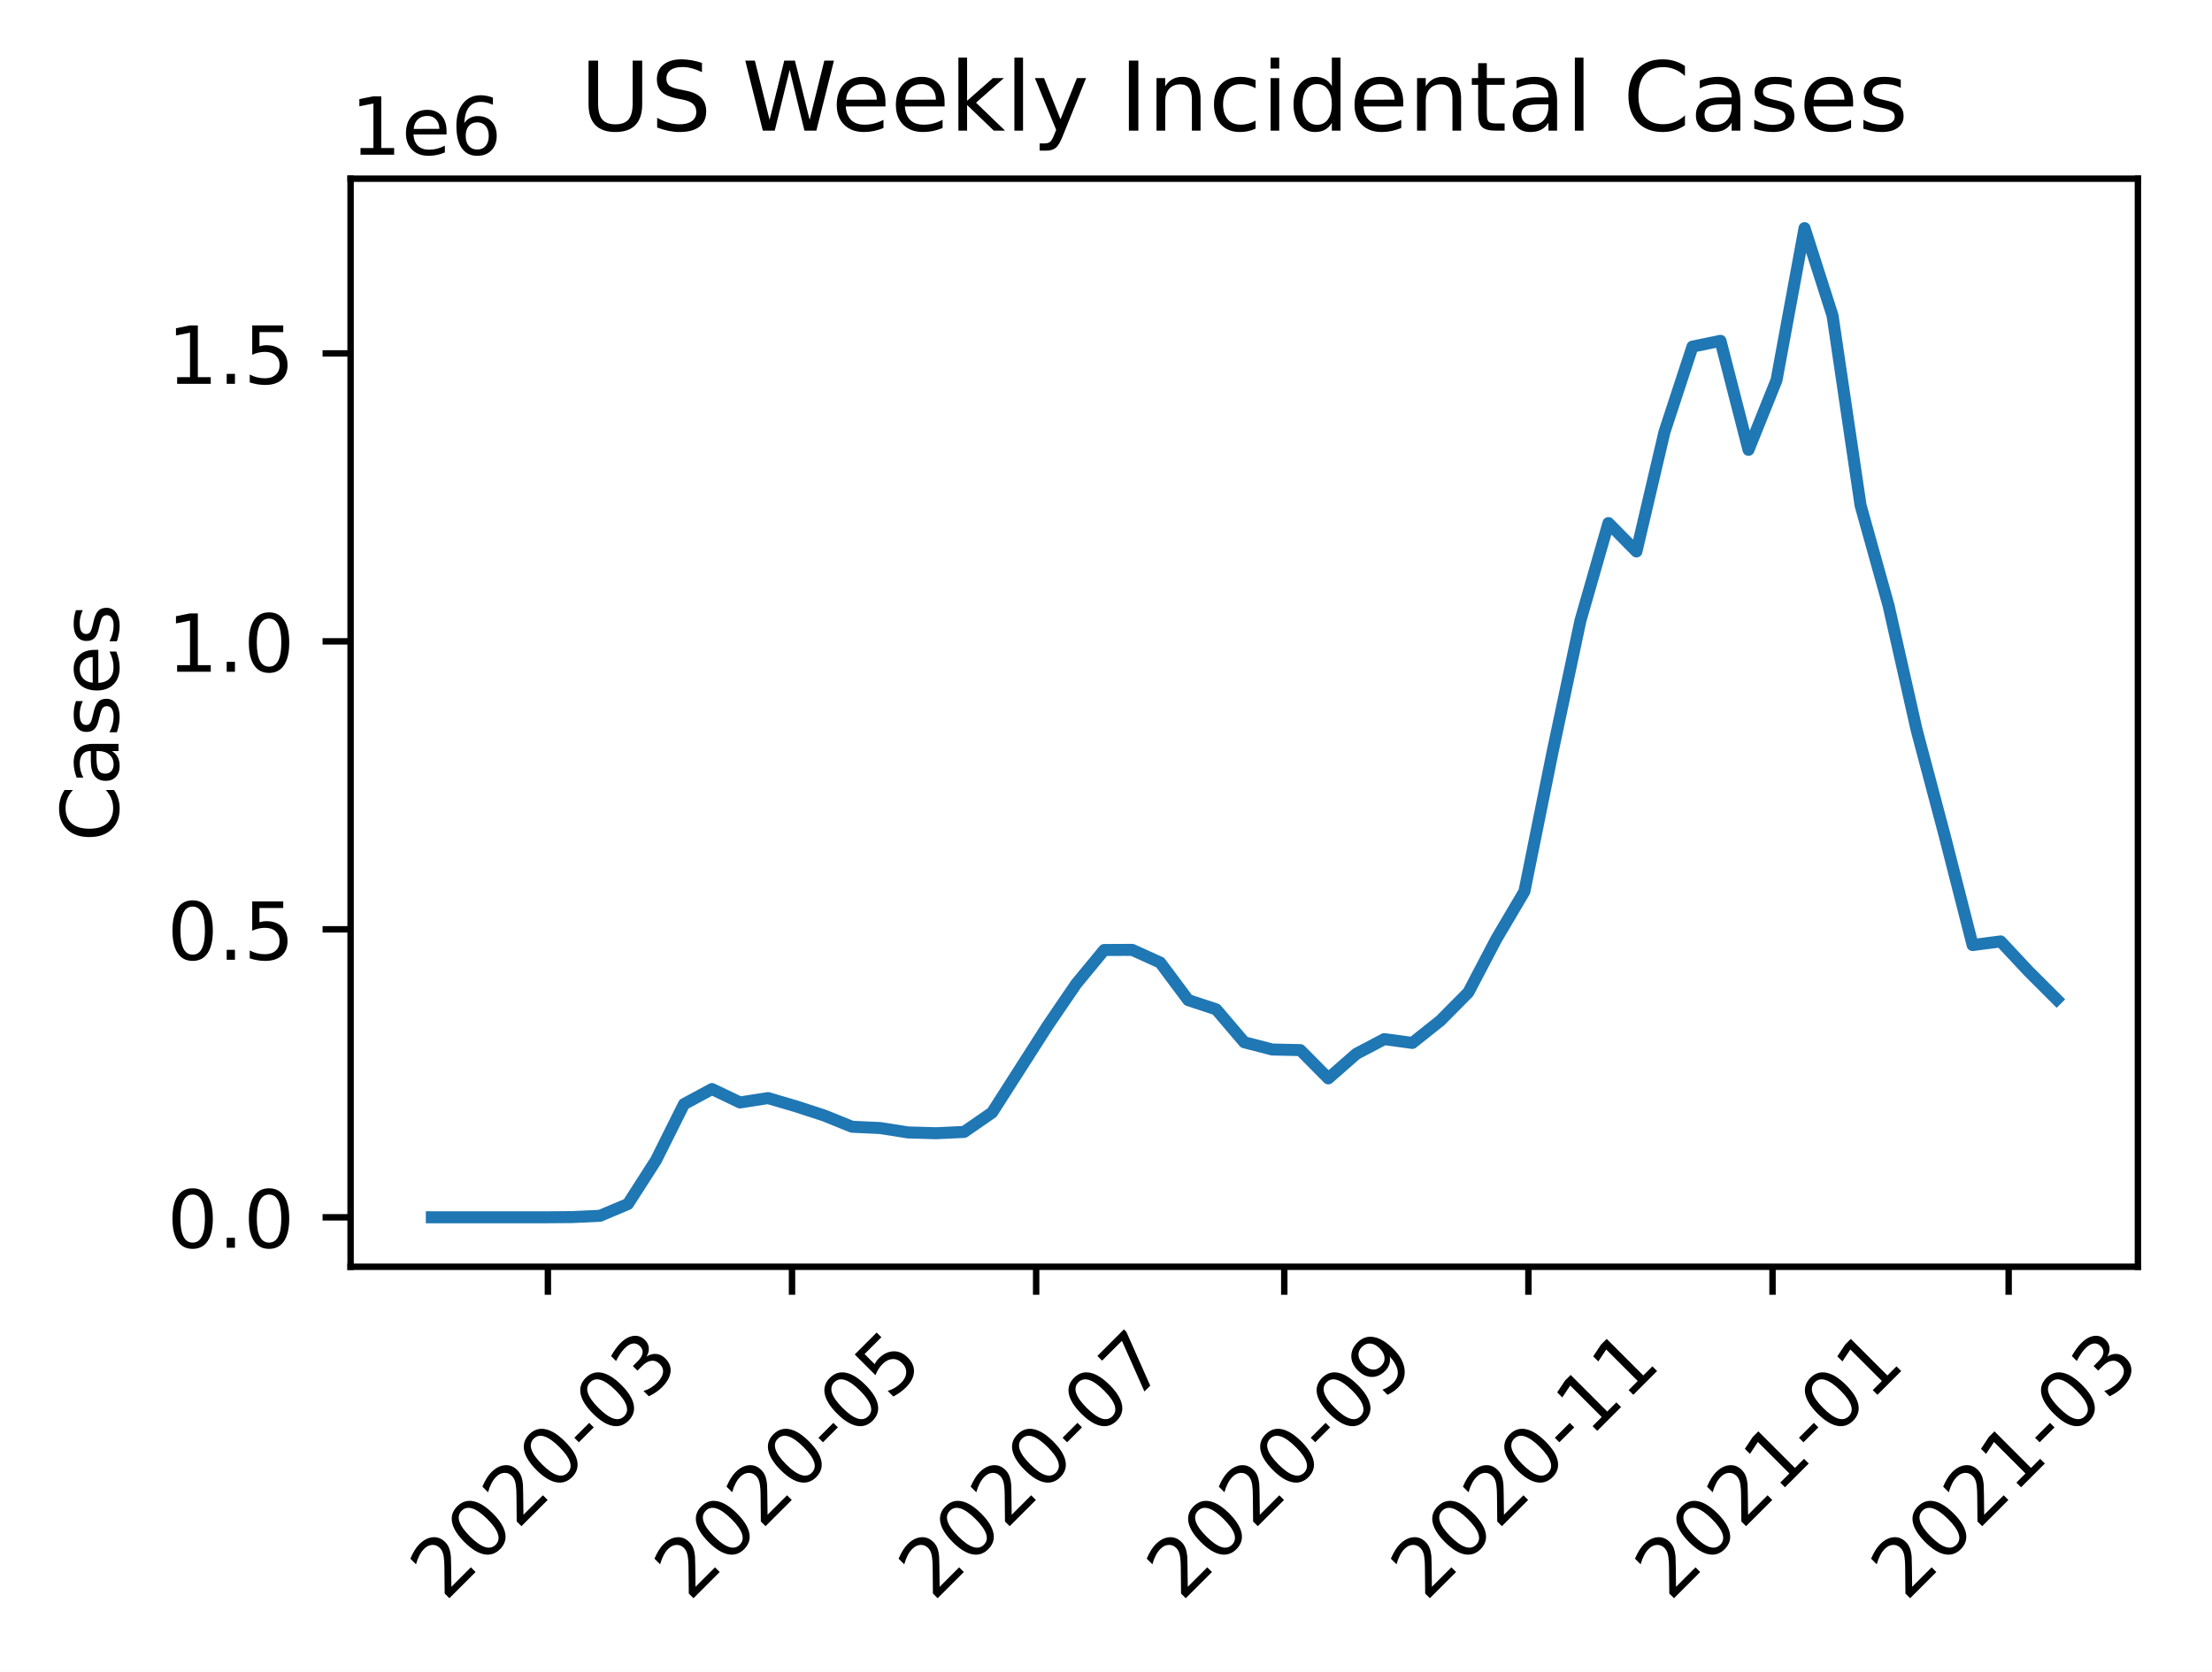
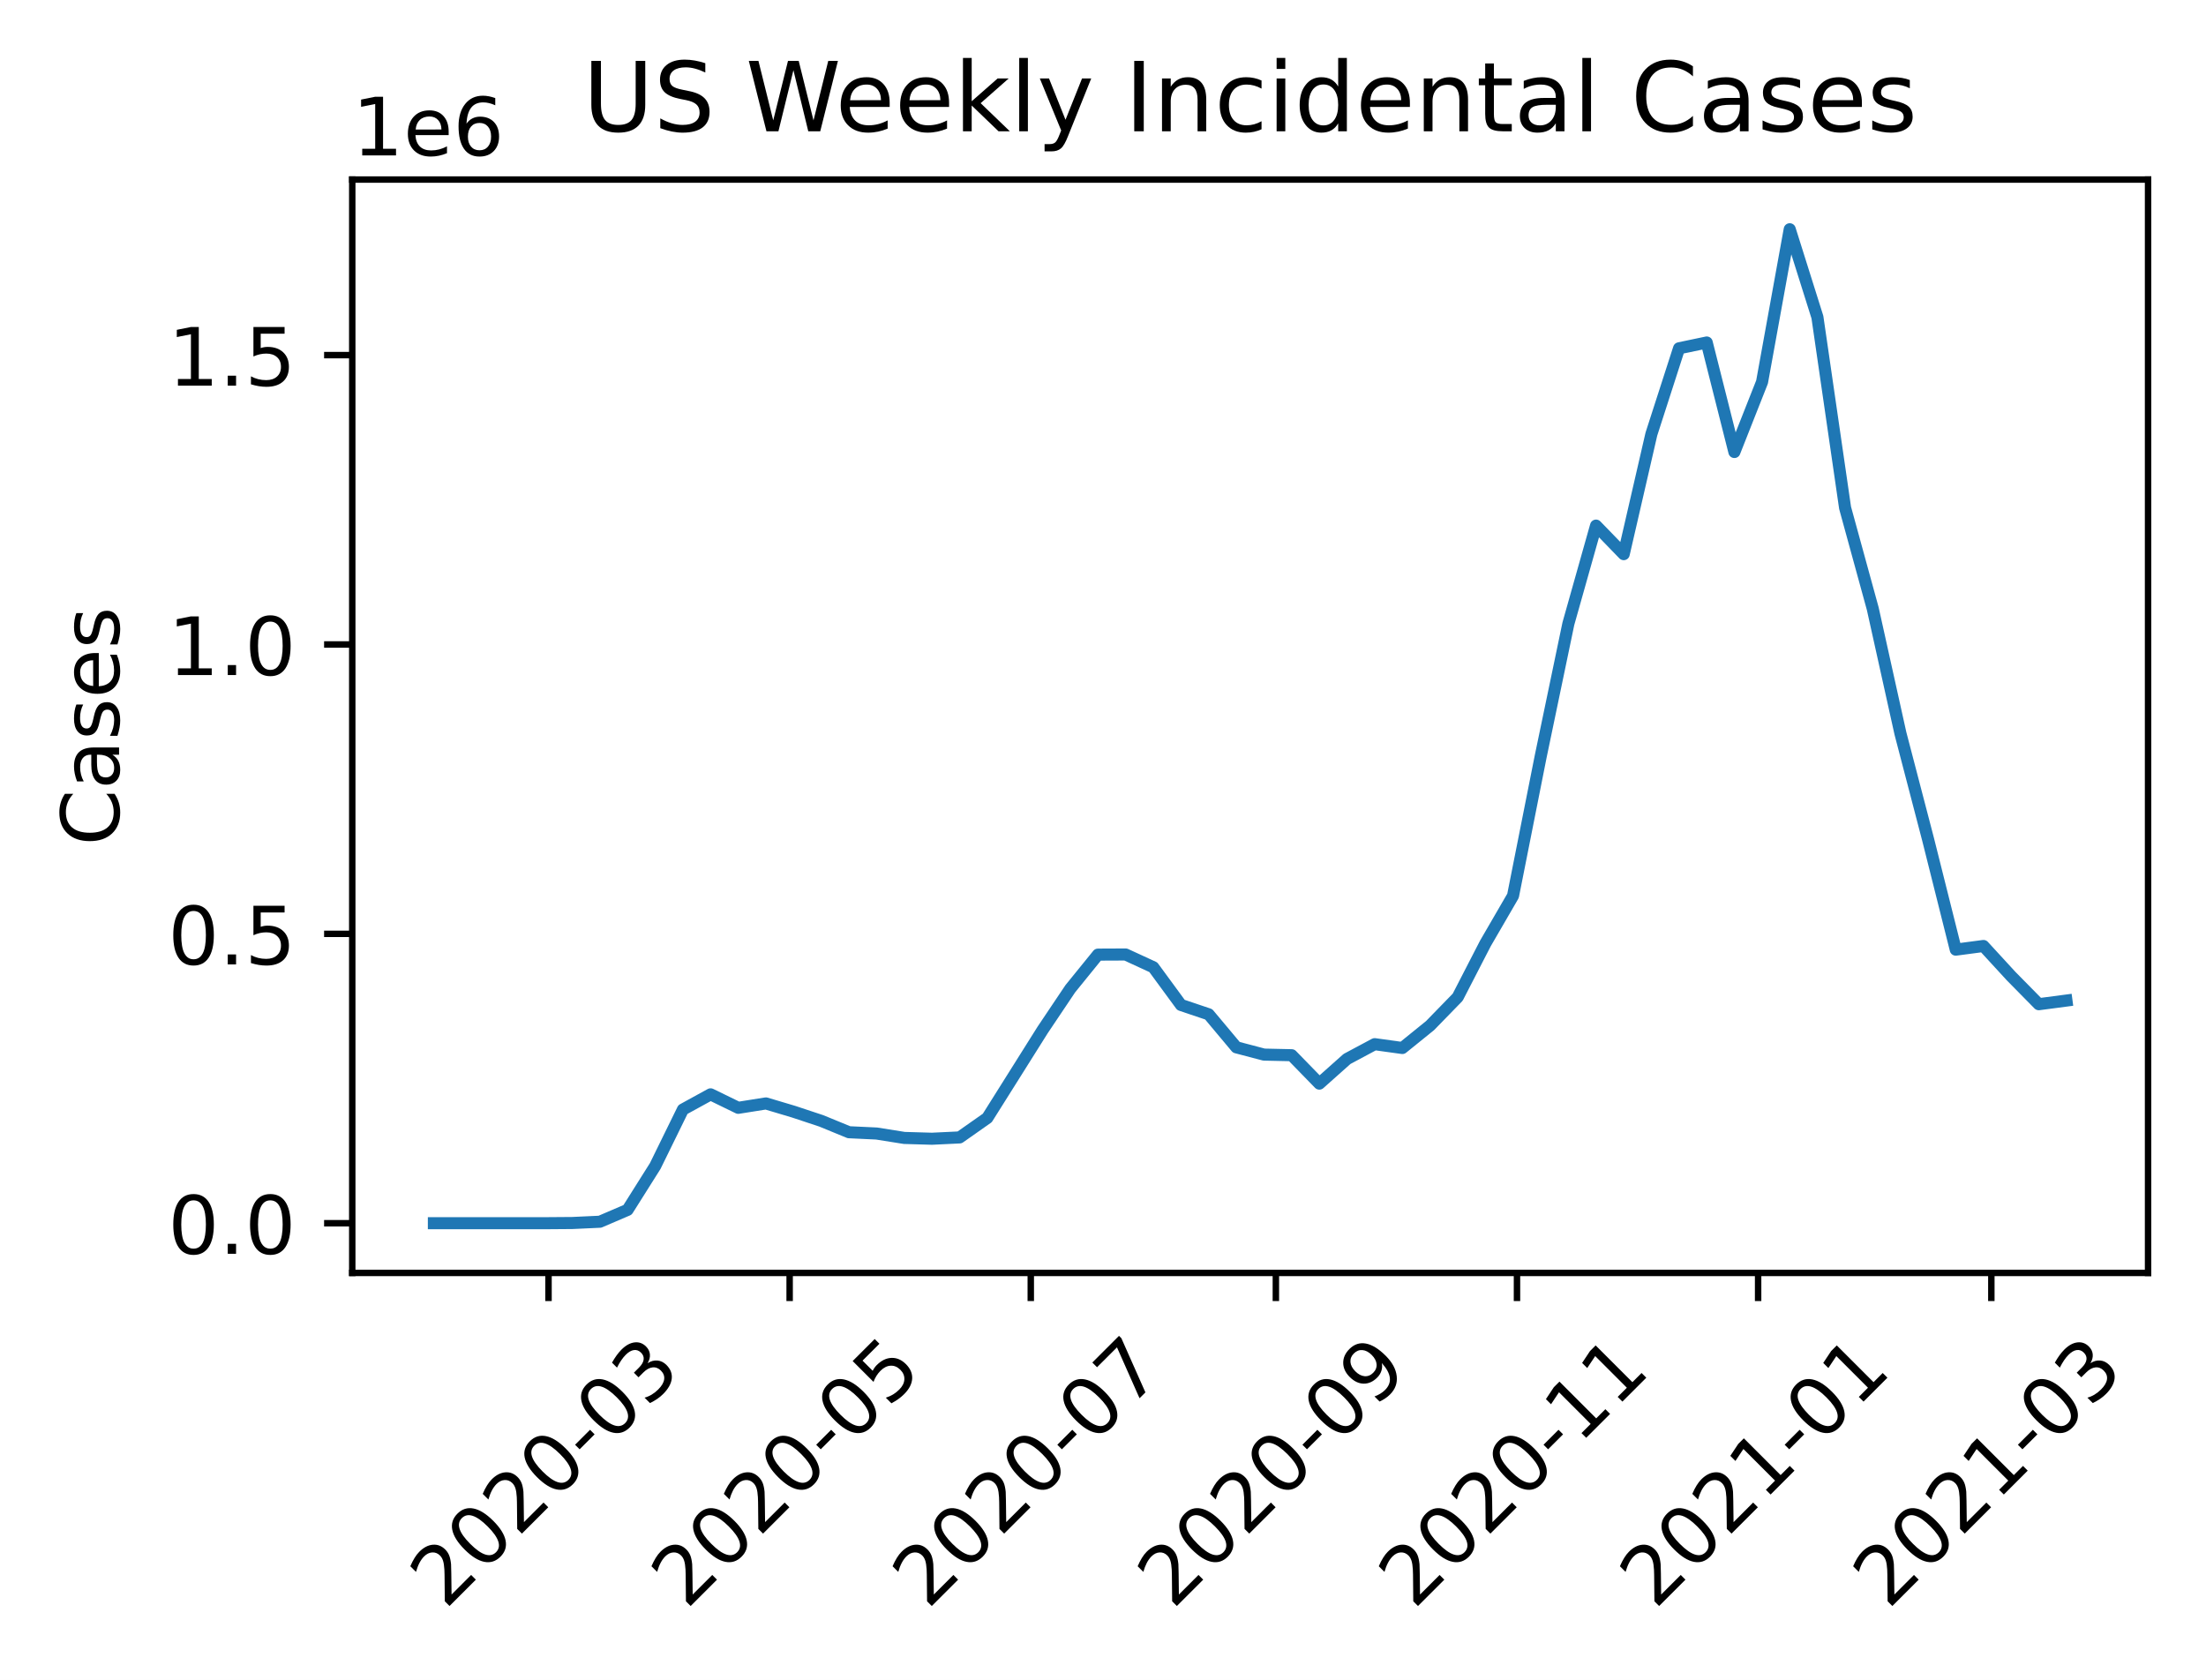
- <svg xmlns="http://www.w3.org/2000/svg" xmlns:xlink="http://www.w3.org/1999/xlink" height="208.807pt" version="1.1" viewBox="0 0 276.233 208.807" width="276.233pt">
+ <svg xmlns="http://www.w3.org/2000/svg" xmlns:xlink="http://www.w3.org/1999/xlink" height="208.807pt" version="1.1" viewBox="0 0 274.181 208.807" width="274.181pt">
  <defs>
    <style type="text/css">
*{stroke-linecap:butt;stroke-linejoin:round;}
  </style>
  </defs>
  <g id="figure_1">
    <g id="patch_1">
-       <path d="M 0 208.807  L 276.233 208.807  L 276.233 0  L 0 0  z " style="fill:#ffffff;" />
+       <path d="M 0 208.807  L 274.181 208.807  L 274.181 0  L 0 0  z " style="fill:#ffffff;" />
    </g>
    <g id="axes_1">
      <g id="patch_2">
        <path d="M 43.781 158.218  L 266.981 158.218  L 266.981 22.318  L 43.781 22.318  z " style="fill:#ffffff;" />
      </g>
      <g id="matplotlib.axis_1">
        <g id="xtick_1">
          <g id="line2d_1">
            <defs>
-               <path d="M 0 0  L 0 3.5  " id="m1429f16c4e" style="stroke:#000000;stroke-width:0.8;" />
-             </defs>
-             <g>
-               <use style="stroke:#000000;stroke-width:0.8;" x="68.42" xlink:href="#m1429f16c4e" y="158.218" />
+               <path d="M 0 0  L 0 3.5  " id="mf6a220fae1" style="stroke:#000000;stroke-width:0.8;" />
+             </defs>
+             <g>
+               <use style="stroke:#000000;stroke-width:0.8;" x="68.175" xlink:href="#mf6a220fae1" y="158.218" />
            </g>
          </g>
          <g id="text_1">
            <defs>
              <path d="M 19.188 8.297  L 53.609 8.297  L 53.609 0  L 7.328 0  L 7.328 8.297  Q 12.938 14.109 22.625 23.891  Q 32.328 33.688 34.812 36.531  Q 39.547 41.844 41.422 45.531  Q 43.312 49.219 43.312 52.781  Q 43.312 58.594 39.234 62.25  Q 35.156 65.922 28.609 65.922  Q 23.969 65.922 18.812 64.312  Q 13.672 62.703 7.812 59.422  L 7.812 69.391  Q 13.766 71.781 18.938 73  Q 24.125 74.219 28.422 74.219  Q 39.75 74.219 46.484 68.547  Q 53.219 62.891 53.219 53.422  Q 53.219 48.922 51.531 44.891  Q 49.859 40.875 45.406 35.406  Q 44.188 33.984 37.641 27.219  Q 31.109 20.453 19.188 8.297  z " id="DejaVuSans-50" />
              <path d="M 31.781 66.406  Q 24.172 66.406 20.328 58.906  Q 16.5 51.422 16.5 36.375  Q 16.5 21.391 20.328 13.891  Q 24.172 6.391 31.781 6.391  Q 39.453 6.391 43.281 13.891  Q 47.125 21.391 47.125 36.375  Q 47.125 51.422 43.281 58.906  Q 39.453 66.406 31.781 66.406  z M 31.781 74.219  Q 44.047 74.219 50.516 64.516  Q 56.984 54.828 56.984 36.375  Q 56.984 17.969 50.516 8.266  Q 44.047 -1.422 31.781 -1.422  Q 19.531 -1.422 13.062 8.266  Q 6.594 17.969 6.594 36.375  Q 6.594 54.828 13.062 64.516  Q 19.531 74.219 31.781 74.219  z " id="DejaVuSans-48" />
              <path d="M 4.891 31.391  L 31.203 31.391  L 31.203 23.391  L 4.891 23.391  z " id="DejaVuSans-45" />
              <path d="M 40.578 39.312  Q 47.656 37.797 51.625 33  Q 55.609 28.219 55.609 21.188  Q 55.609 10.406 48.188 4.484  Q 40.766 -1.422 27.094 -1.422  Q 22.516 -1.422 17.656 -0.516  Q 12.797 0.391 7.625 2.203  L 7.625 11.719  Q 11.719 9.328 16.594 8.109  Q 21.484 6.891 26.812 6.891  Q 36.078 6.891 40.938 10.547  Q 45.797 14.203 45.797 21.188  Q 45.797 27.641 41.281 31.266  Q 36.766 34.906 28.719 34.906  L 20.219 34.906  L 20.219 43.016  L 29.109 43.016  Q 36.375 43.016 40.234 45.922  Q 44.094 48.828 44.094 54.297  Q 44.094 59.906 40.109 62.906  Q 36.141 65.922 28.719 65.922  Q 24.656 65.922 20.016 65.031  Q 15.375 64.156 9.812 62.312  L 9.812 71.094  Q 15.438 72.656 20.344 73.438  Q 25.25 74.219 29.594 74.219  Q 40.828 74.219 47.359 69.109  Q 53.906 64.016 53.906 55.328  Q 53.906 49.266 50.438 45.094  Q 46.969 40.922 40.578 39.312  z " id="DejaVuSans-51" />
            </defs>
-             <g transform="translate(55.59893 200.1359)rotate(-45)scale(0.1 -0.1)">
+             <g transform="translate(55.35328 200.1359)rotate(-45)scale(0.1 -0.1)">
              <use xlink:href="#DejaVuSans-50" />
              <use x="63.623" xlink:href="#DejaVuSans-48" />
              <use x="127.246" xlink:href="#DejaVuSans-50" />
              <use x="190.869" xlink:href="#DejaVuSans-48" />
              <use x="254.492" xlink:href="#DejaVuSans-45" />
              <use x="290.576" xlink:href="#DejaVuSans-48" />
              <use x="354.199" xlink:href="#DejaVuSans-51" />
            </g>
          </g>
        </g>
        <g id="xtick_2">
          <g id="line2d_2">
            <g>
-               <use style="stroke:#000000;stroke-width:0.8;" x="98.907" xlink:href="#m1429f16c4e" y="158.218" />
+               <use style="stroke:#000000;stroke-width:0.8;" x="98.144" xlink:href="#mf6a220fae1" y="158.218" />
            </g>
          </g>
          <g id="text_2">
            <defs>
              <path d="M 10.797 72.906  L 49.516 72.906  L 49.516 64.594  L 19.828 64.594  L 19.828 46.734  Q 21.969 47.469 24.109 47.828  Q 26.266 48.188 28.422 48.188  Q 40.625 48.188 47.75 41.5  Q 54.891 34.812 54.891 23.391  Q 54.891 11.625 47.562 5.094  Q 40.234 -1.422 26.906 -1.422  Q 22.312 -1.422 17.547 -0.641  Q 12.797 0.141 7.719 1.703  L 7.719 11.625  Q 12.109 9.234 16.797 8.062  Q 21.484 6.891 26.703 6.891  Q 35.156 6.891 40.078 11.328  Q 45.016 15.766 45.016 23.391  Q 45.016 31 40.078 35.438  Q 35.156 39.891 26.703 39.891  Q 22.75 39.891 18.812 39.016  Q 14.891 38.141 10.797 36.281  z " id="DejaVuSans-53" />
            </defs>
-             <g transform="translate(86.08527 200.1359)rotate(-45)scale(0.1 -0.1)">
+             <g transform="translate(85.3229 200.1359)rotate(-45)scale(0.1 -0.1)">
              <use xlink:href="#DejaVuSans-50" />
              <use x="63.623" xlink:href="#DejaVuSans-48" />
              <use x="127.246" xlink:href="#DejaVuSans-50" />
              <use x="190.869" xlink:href="#DejaVuSans-48" />
              <use x="254.492" xlink:href="#DejaVuSans-45" />
              <use x="290.576" xlink:href="#DejaVuSans-48" />
              <use x="354.199" xlink:href="#DejaVuSans-53" />
            </g>
          </g>
        </g>
        <g id="xtick_3">
          <g id="line2d_3">
            <g>
-               <use style="stroke:#000000;stroke-width:0.8;" x="129.393" xlink:href="#m1429f16c4e" y="158.218" />
+               <use style="stroke:#000000;stroke-width:0.8;" x="128.114" xlink:href="#mf6a220fae1" y="158.218" />
            </g>
          </g>
          <g id="text_3">
            <defs>
              <path d="M 8.203 72.906  L 55.078 72.906  L 55.078 68.703  L 28.609 0  L 18.312 0  L 43.219 64.594  L 8.203 64.594  z " id="DejaVuSans-55" />
            </defs>
-             <g transform="translate(116.5716 200.1359)rotate(-45)scale(0.1 -0.1)">
+             <g transform="translate(115.2925 200.1359)rotate(-45)scale(0.1 -0.1)">
              <use xlink:href="#DejaVuSans-50" />
              <use x="63.623" xlink:href="#DejaVuSans-48" />
              <use x="127.246" xlink:href="#DejaVuSans-50" />
              <use x="190.869" xlink:href="#DejaVuSans-48" />
              <use x="254.492" xlink:href="#DejaVuSans-45" />
              <use x="290.576" xlink:href="#DejaVuSans-48" />
              <use x="354.199" xlink:href="#DejaVuSans-55" />
            </g>
          </g>
        </g>
        <g id="xtick_4">
          <g id="line2d_4">
            <g>
-               <use style="stroke:#000000;stroke-width:0.8;" x="160.379" xlink:href="#m1429f16c4e" y="158.218" />
+               <use style="stroke:#000000;stroke-width:0.8;" x="158.575" xlink:href="#mf6a220fae1" y="158.218" />
            </g>
          </g>
          <g id="text_4">
            <defs>
              <path d="M 10.984 1.516  L 10.984 10.5  Q 14.703 8.734 18.5 7.812  Q 22.312 6.891 25.984 6.891  Q 35.75 6.891 40.891 13.453  Q 46.047 20.016 46.781 33.406  Q 43.953 29.203 39.594 26.953  Q 35.25 24.703 29.984 24.703  Q 19.047 24.703 12.672 31.312  Q 6.297 37.938 6.297 49.422  Q 6.297 60.641 12.938 67.422  Q 19.578 74.219 30.609 74.219  Q 43.266 74.219 49.922 64.516  Q 56.594 54.828 56.594 36.375  Q 56.594 19.141 48.406 8.859  Q 40.234 -1.422 26.422 -1.422  Q 22.703 -1.422 18.891 -0.688  Q 15.094 0.047 10.984 1.516  z M 30.609 32.422  Q 37.25 32.422 41.125 36.953  Q 45.016 41.5 45.016 49.422  Q 45.016 57.281 41.125 61.844  Q 37.25 66.406 30.609 66.406  Q 23.969 66.406 20.094 61.844  Q 16.219 57.281 16.219 49.422  Q 16.219 41.5 20.094 36.953  Q 23.969 32.422 30.609 32.422  z " id="DejaVuSans-57" />
            </defs>
-             <g transform="translate(147.5577 200.1359)rotate(-45)scale(0.1 -0.1)">
+             <g transform="translate(145.7535 200.1359)rotate(-45)scale(0.1 -0.1)">
              <use xlink:href="#DejaVuSans-50" />
              <use x="63.623" xlink:href="#DejaVuSans-48" />
              <use x="127.246" xlink:href="#DejaVuSans-50" />
              <use x="190.869" xlink:href="#DejaVuSans-48" />
              <use x="254.492" xlink:href="#DejaVuSans-45" />
              <use x="290.576" xlink:href="#DejaVuSans-48" />
              <use x="354.199" xlink:href="#DejaVuSans-57" />
            </g>
          </g>
        </g>
        <g id="xtick_5">
          <g id="line2d_5">
            <g>
-               <use style="stroke:#000000;stroke-width:0.8;" x="190.865" xlink:href="#m1429f16c4e" y="158.218" />
+               <use style="stroke:#000000;stroke-width:0.8;" x="188.544" xlink:href="#mf6a220fae1" y="158.218" />
            </g>
          </g>
          <g id="text_5">
            <defs>
              <path d="M 12.406 8.297  L 28.516 8.297  L 28.516 63.922  L 10.984 60.406  L 10.984 69.391  L 28.422 72.906  L 38.281 72.906  L 38.281 8.297  L 54.391 8.297  L 54.391 0  L 12.406 0  z " id="DejaVuSans-49" />
            </defs>
-             <g transform="translate(178.0441 200.1359)rotate(-45)scale(0.1 -0.1)">
+             <g transform="translate(175.7231 200.1359)rotate(-45)scale(0.1 -0.1)">
              <use xlink:href="#DejaVuSans-50" />
              <use x="63.623" xlink:href="#DejaVuSans-48" />
              <use x="127.246" xlink:href="#DejaVuSans-50" />
              <use x="190.869" xlink:href="#DejaVuSans-48" />
              <use x="254.492" xlink:href="#DejaVuSans-45" />
              <use x="290.576" xlink:href="#DejaVuSans-49" />
              <use x="354.199" xlink:href="#DejaVuSans-49" />
            </g>
          </g>
        </g>
        <g id="xtick_6">
          <g id="line2d_6">
            <g>
-               <use style="stroke:#000000;stroke-width:0.8;" x="221.352" xlink:href="#m1429f16c4e" y="158.218" />
+               <use style="stroke:#000000;stroke-width:0.8;" x="218.514" xlink:href="#mf6a220fae1" y="158.218" />
            </g>
          </g>
          <g id="text_6">
-             <g transform="translate(208.5304 200.1359)rotate(-45)scale(0.1 -0.1)">
+             <g transform="translate(205.6927 200.1359)rotate(-45)scale(0.1 -0.1)">
              <use xlink:href="#DejaVuSans-50" />
              <use x="63.623" xlink:href="#DejaVuSans-48" />
              <use x="127.246" xlink:href="#DejaVuSans-50" />
              <use x="190.869" xlink:href="#DejaVuSans-49" />
              <use x="254.492" xlink:href="#DejaVuSans-45" />
              <use x="290.576" xlink:href="#DejaVuSans-48" />
              <use x="354.199" xlink:href="#DejaVuSans-49" />
            </g>
          </g>
        </g>
        <g id="xtick_7">
          <g id="line2d_7">
            <g>
-               <use style="stroke:#000000;stroke-width:0.8;" x="250.838" xlink:href="#m1429f16c4e" y="158.218" />
+               <use style="stroke:#000000;stroke-width:0.8;" x="247.501" xlink:href="#mf6a220fae1" y="158.218" />
            </g>
          </g>
          <g id="text_7">
-             <g transform="translate(238.0172 200.1359)rotate(-45)scale(0.1 -0.1)">
+             <g transform="translate(234.6797 200.1359)rotate(-45)scale(0.1 -0.1)">
              <use xlink:href="#DejaVuSans-50" />
              <use x="63.623" xlink:href="#DejaVuSans-48" />
              <use x="127.246" xlink:href="#DejaVuSans-50" />
              <use x="190.869" xlink:href="#DejaVuSans-49" />
              <use x="254.492" xlink:href="#DejaVuSans-45" />
              <use x="290.576" xlink:href="#DejaVuSans-48" />
              <use x="354.199" xlink:href="#DejaVuSans-51" />
            </g>
          </g>
        </g>
      </g>
      <g id="matplotlib.axis_2">
        <g id="ytick_1">
          <g id="line2d_8">
            <defs>
-               <path d="M 0 0  L -3.5 0  " id="m7fc7995704" style="stroke:#000000;stroke-width:0.8;" />
-             </defs>
-             <g>
-               <use style="stroke:#000000;stroke-width:0.8;" x="43.781" xlink:href="#m7fc7995704" y="152.041" />
+               <path d="M 0 0  L -3.5 0  " id="m96d046de86" style="stroke:#000000;stroke-width:0.8;" />
+             </defs>
+             <g>
+               <use style="stroke:#000000;stroke-width:0.8;" x="43.781" xlink:href="#m96d046de86" y="152.041" />
            </g>
          </g>
          <g id="text_8">
            <defs>
              <path d="M 10.688 12.406  L 21 12.406  L 21 0  L 10.688 0  z " id="DejaVuSans-46" />
            </defs>
            <g transform="translate(20.87813 155.8402)scale(0.1 -0.1)">
              <use xlink:href="#DejaVuSans-48" />
              <use x="63.623" xlink:href="#DejaVuSans-46" />
              <use x="95.41" xlink:href="#DejaVuSans-48" />
            </g>
          </g>
        </g>
        <g id="ytick_2">
          <g id="line2d_9">
            <g>
-               <use style="stroke:#000000;stroke-width:0.8;" x="43.781" xlink:href="#m7fc7995704" y="116.073" />
+               <use style="stroke:#000000;stroke-width:0.8;" x="43.781" xlink:href="#m96d046de86" y="116.073" />
            </g>
          </g>
          <g id="text_9">
            <g transform="translate(20.87813 119.8724)scale(0.1 -0.1)">
              <use xlink:href="#DejaVuSans-48" />
              <use x="63.623" xlink:href="#DejaVuSans-46" />
              <use x="95.41" xlink:href="#DejaVuSans-53" />
            </g>
          </g>
        </g>
        <g id="ytick_3">
          <g id="line2d_10">
            <g>
-               <use style="stroke:#000000;stroke-width:0.8;" x="43.781" xlink:href="#m7fc7995704" y="80.105" />
+               <use style="stroke:#000000;stroke-width:0.8;" x="43.781" xlink:href="#m96d046de86" y="80.105" />
            </g>
          </g>
          <g id="text_10">
            <g transform="translate(20.87813 83.90456)scale(0.1 -0.1)">
              <use xlink:href="#DejaVuSans-49" />
              <use x="63.623" xlink:href="#DejaVuSans-46" />
              <use x="95.41" xlink:href="#DejaVuSans-48" />
            </g>
          </g>
        </g>
        <g id="ytick_4">
          <g id="line2d_11">
            <g>
-               <use style="stroke:#000000;stroke-width:0.8;" x="43.781" xlink:href="#m7fc7995704" y="44.138" />
+               <use style="stroke:#000000;stroke-width:0.8;" x="43.781" xlink:href="#m96d046de86" y="44.138" />
            </g>
          </g>
          <g id="text_11">
            <g transform="translate(20.87813 47.93674)scale(0.1 -0.1)">
              <use xlink:href="#DejaVuSans-49" />
              <use x="63.623" xlink:href="#DejaVuSans-46" />
              <use x="95.41" xlink:href="#DejaVuSans-53" />
            </g>
          </g>
        </g>
        <g id="text_12">
          <defs>
            <path d="M 64.406 67.281  L 64.406 56.891  Q 59.422 61.531 53.781 63.812  Q 48.141 66.109 41.797 66.109  Q 29.297 66.109 22.656 58.469  Q 16.016 50.828 16.016 36.375  Q 16.016 21.969 22.656 14.328  Q 29.297 6.688 41.797 6.688  Q 48.141 6.688 53.781 8.984  Q 59.422 11.281 64.406 15.922  L 64.406 5.609  Q 59.234 2.094 53.438 0.328  Q 47.656 -1.422 41.219 -1.422  Q 24.656 -1.422 15.125 8.703  Q 5.609 18.844 5.609 36.375  Q 5.609 53.953 15.125 64.078  Q 24.656 74.219 41.219 74.219  Q 47.75 74.219 53.531 72.484  Q 59.328 70.75 64.406 67.281  z " id="DejaVuSans-67" />
            <path d="M 34.281 27.484  Q 23.391 27.484 19.188 25  Q 14.984 22.516 14.984 16.5  Q 14.984 11.719 18.141 8.906  Q 21.297 6.109 26.703 6.109  Q 34.188 6.109 38.703 11.406  Q 43.219 16.703 43.219 25.484  L 43.219 27.484  z M 52.203 31.203  L 52.203 0  L 43.219 0  L 43.219 8.297  Q 40.141 3.328 35.547 0.953  Q 30.953 -1.422 24.312 -1.422  Q 15.922 -1.422 10.953 3.297  Q 6 8.016 6 15.922  Q 6 25.141 12.172 29.828  Q 18.359 34.516 30.609 34.516  L 43.219 34.516  L 43.219 35.406  Q 43.219 41.609 39.141 45  Q 35.062 48.391 27.688 48.391  Q 23 48.391 18.547 47.266  Q 14.109 46.141 10.016 43.891  L 10.016 52.203  Q 14.938 54.109 19.578 55.047  Q 24.219 56 28.609 56  Q 40.484 56 46.344 49.844  Q 52.203 43.703 52.203 31.203  z " id="DejaVuSans-97" />
            <path d="M 44.281 53.078  L 44.281 44.578  Q 40.484 46.531 36.375 47.5  Q 32.281 48.484 27.875 48.484  Q 21.188 48.484 17.844 46.438  Q 14.5 44.391 14.5 40.281  Q 14.5 37.156 16.891 35.375  Q 19.281 33.594 26.516 31.984  L 29.594 31.297  Q 39.156 29.25 43.188 25.516  Q 47.219 21.781 47.219 15.094  Q 47.219 7.469 41.188 3.016  Q 35.156 -1.422 24.609 -1.422  Q 20.219 -1.422 15.453 -0.562  Q 10.688 0.297 5.422 2  L 5.422 11.281  Q 10.406 8.688 15.234 7.391  Q 20.062 6.109 24.812 6.109  Q 31.156 6.109 34.562 8.281  Q 37.984 10.453 37.984 14.406  Q 37.984 18.062 35.516 20.016  Q 33.062 21.969 24.703 23.781  L 21.578 24.516  Q 13.234 26.266 9.516 29.906  Q 5.812 33.547 5.812 39.891  Q 5.812 47.609 11.281 51.797  Q 16.75 56 26.812 56  Q 31.781 56 36.172 55.266  Q 40.578 54.547 44.281 53.078  z " id="DejaVuSans-115" />
            <path d="M 56.203 29.594  L 56.203 25.203  L 14.891 25.203  Q 15.484 15.922 20.484 11.062  Q 25.484 6.203 34.422 6.203  Q 39.594 6.203 44.453 7.469  Q 49.312 8.734 54.109 11.281  L 54.109 2.781  Q 49.266 0.734 44.188 -0.344  Q 39.109 -1.422 33.891 -1.422  Q 20.797 -1.422 13.156 6.188  Q 5.516 13.812 5.516 26.812  Q 5.516 40.234 12.766 48.109  Q 20.016 56 32.328 56  Q 43.359 56 49.781 48.891  Q 56.203 41.797 56.203 29.594  z M 47.219 32.234  Q 47.125 39.594 43.094 43.984  Q 39.062 48.391 32.422 48.391  Q 24.906 48.391 20.391 44.141  Q 15.875 39.891 15.188 32.172  z " id="DejaVuSans-101" />
          </defs>
          <g transform="translate(14.79844 105.1095)rotate(-90)scale(0.1 -0.1)">
            <use xlink:href="#DejaVuSans-67" />
            <use x="69.824" xlink:href="#DejaVuSans-97" />
            <use x="131.104" xlink:href="#DejaVuSans-115" />
            <use x="183.203" xlink:href="#DejaVuSans-101" />
            <use x="244.727" xlink:href="#DejaVuSans-115" />
          </g>
        </g>
        <g id="text_13">
          <defs>
            <path d="M 33.016 40.375  Q 26.375 40.375 22.484 35.828  Q 18.609 31.297 18.609 23.391  Q 18.609 15.531 22.484 10.953  Q 26.375 6.391 33.016 6.391  Q 39.656 6.391 43.531 10.953  Q 47.406 15.531 47.406 23.391  Q 47.406 31.297 43.531 35.828  Q 39.656 40.375 33.016 40.375  z M 52.594 71.297  L 52.594 62.312  Q 48.875 64.062 45.094 64.984  Q 41.312 65.922 37.594 65.922  Q 27.828 65.922 22.672 59.328  Q 17.531 52.734 16.797 39.406  Q 19.672 43.656 24.016 45.922  Q 28.375 48.188 33.594 48.188  Q 44.578 48.188 50.953 41.516  Q 57.328 34.859 57.328 23.391  Q 57.328 12.156 50.688 5.359  Q 44.047 -1.422 33.016 -1.422  Q 20.359 -1.422 13.672 8.266  Q 6.984 17.969 6.984 36.375  Q 6.984 53.656 15.188 63.938  Q 23.391 74.219 37.203 74.219  Q 40.922 74.219 44.703 73.484  Q 48.484 72.75 52.594 71.297  z " id="DejaVuSans-54" />
          </defs>
          <g transform="translate(43.78125 19.31812)scale(0.1 -0.1)">
            <use xlink:href="#DejaVuSans-49" />
            <use x="63.623" xlink:href="#DejaVuSans-101" />
            <use x="125.146" xlink:href="#DejaVuSans-54" />
          </g>
        </g>
      </g>
      <g id="line2d_12">
-         <path clip-path="url(#pc5086461e0)" d="M 53.927 152.041  L 57.425 152.041  L 60.924 152.041  L 64.422 152.041  L 67.92 152.04  L 71.419 152.014  L 74.917 151.855  L 78.416 150.381  L 81.914 144.924  L 85.413 137.908  L 88.911 136.021  L 92.409 137.697  L 95.908 137.151  L 99.406 138.178  L 102.905 139.319  L 106.403 140.731  L 109.902 140.892  L 113.4 141.44  L 116.898 141.54  L 120.397 141.376  L 123.895 138.959  L 127.394 133.488  L 130.892 128.019  L 134.391 122.893  L 137.889 118.654  L 141.388 118.639  L 144.886 120.224  L 148.384 124.913  L 151.883 126.072  L 155.381 130.178  L 158.88 131.082  L 162.378 131.158  L 165.877 134.689  L 169.375 131.624  L 172.873 129.785  L 176.372 130.262  L 179.87 127.48  L 183.369 123.948  L 186.867 117.27  L 190.366 111.344  L 193.864 94.016  L 197.362 77.523  L 200.861 65.331  L 204.359 68.878  L 207.858 53.955  L 211.356 43.291  L 214.855 42.571  L 218.353 56.183  L 221.851 47.475  L 225.35 28.495  L 228.848 39.422  L 232.347 63.116  L 235.845 75.654  L 239.344 91.154  L 242.842 104.334  L 246.34 118.037  L 249.839 117.581  L 253.337 121.326  L 256.836 124.818  " style="fill:none;stroke:#1f77b4;stroke-linecap:square;stroke-width:1.5;" />
+         <path clip-path="url(#p616c04fcd3)" d="M 53.927 152.041  L 57.366 152.041  L 60.805 152.041  L 64.244 152.041  L 67.683 152.04  L 71.122 152.014  L 74.562 151.855  L 78.001 150.381  L 81.44 144.924  L 84.879 137.908  L 88.318 136.021  L 91.757 137.697  L 95.196 137.151  L 98.635 138.178  L 102.075 139.319  L 105.514 140.731  L 108.953 140.892  L 112.392 141.44  L 115.831 141.54  L 119.27 141.376  L 122.709 138.959  L 126.149 133.488  L 129.588 128.019  L 133.027 122.893  L 136.466 118.654  L 139.905 118.639  L 143.344 120.224  L 146.783 124.913  L 150.223 126.072  L 153.662 130.178  L 157.101 131.082  L 160.54 131.158  L 163.979 134.689  L 167.418 131.624  L 170.857 129.785  L 174.297 130.262  L 177.736 127.48  L 181.175 123.948  L 184.614 117.27  L 188.053 111.344  L 191.492 94.016  L 194.931 77.523  L 198.37 65.331  L 201.81 68.878  L 205.249 53.955  L 208.688 43.291  L 212.127 42.571  L 215.566 56.183  L 219.005 47.475  L 222.444 28.495  L 225.884 39.422  L 229.323 63.116  L 232.762 75.654  L 236.201 91.154  L 239.64 104.334  L 243.079 118.037  L 246.518 117.581  L 249.958 121.326  L 253.397 124.818  L 256.836 124.365  " style="fill:none;stroke:#1f77b4;stroke-linecap:square;stroke-width:1.5;" />
      </g>
      <g id="patch_3">
        <path d="M 43.781 158.218  L 43.781 22.318  " style="fill:none;stroke:#000000;stroke-linecap:square;stroke-linejoin:miter;stroke-width:0.8;" />
      </g>
      <g id="patch_4">
        <path d="M 266.981 158.218  L 266.981 22.318  " style="fill:none;stroke:#000000;stroke-linecap:square;stroke-linejoin:miter;stroke-width:0.8;" />
      </g>
      <g id="patch_5">
        <path d="M 43.781 158.218  L 266.981 158.218  " style="fill:none;stroke:#000000;stroke-linecap:square;stroke-linejoin:miter;stroke-width:0.8;" />
      </g>
      <g id="patch_6">
        <path d="M 43.781 22.318  L 266.981 22.318  " style="fill:none;stroke:#000000;stroke-linecap:square;stroke-linejoin:miter;stroke-width:0.8;" />
      </g>
      <g id="text_14">
        <defs>
          <path d="M 8.688 72.906  L 18.609 72.906  L 18.609 28.609  Q 18.609 16.891 22.844 11.734  Q 27.094 6.594 36.625 6.594  Q 46.094 6.594 50.344 11.734  Q 54.594 16.891 54.594 28.609  L 54.594 72.906  L 64.5 72.906  L 64.5 27.391  Q 64.5 13.141 57.438 5.859  Q 50.391 -1.422 36.625 -1.422  Q 22.797 -1.422 15.734 5.859  Q 8.688 13.141 8.688 27.391  z " id="DejaVuSans-85" />
          <path d="M 53.516 70.516  L 53.516 60.891  Q 47.906 63.578 42.922 64.891  Q 37.938 66.219 33.297 66.219  Q 25.25 66.219 20.875 63.094  Q 16.5 59.969 16.5 54.203  Q 16.5 49.359 19.406 46.891  Q 22.312 44.438 30.422 42.922  L 36.375 41.703  Q 47.406 39.594 52.656 34.297  Q 57.906 29 57.906 20.125  Q 57.906 9.516 50.797 4.047  Q 43.703 -1.422 29.984 -1.422  Q 24.812 -1.422 18.969 -0.25  Q 13.141 0.922 6.891 3.219  L 6.891 13.375  Q 12.891 10.016 18.656 8.297  Q 24.422 6.594 29.984 6.594  Q 38.422 6.594 43.016 9.906  Q 47.609 13.234 47.609 19.391  Q 47.609 24.75 44.312 27.781  Q 41.016 30.812 33.5 32.328  L 27.484 33.5  Q 16.453 35.688 11.516 40.375  Q 6.594 45.062 6.594 53.422  Q 6.594 63.094 13.406 68.656  Q 20.219 74.219 32.172 74.219  Q 37.312 74.219 42.625 73.281  Q 47.953 72.359 53.516 70.516  z " id="DejaVuSans-83" />
          <path id="DejaVuSans-32" />
          <path d="M 3.328 72.906  L 13.281 72.906  L 28.609 11.281  L 43.891 72.906  L 54.984 72.906  L 70.312 11.281  L 85.594 72.906  L 95.609 72.906  L 77.297 0  L 64.891 0  L 49.516 63.281  L 33.984 0  L 21.578 0  z " id="DejaVuSans-87" />
          <path d="M 9.078 75.984  L 18.109 75.984  L 18.109 31.109  L 44.922 54.688  L 56.391 54.688  L 27.391 29.109  L 57.625 0  L 45.906 0  L 18.109 26.703  L 18.109 0  L 9.078 0  z " id="DejaVuSans-107" />
          <path d="M 9.422 75.984  L 18.406 75.984  L 18.406 0  L 9.422 0  z " id="DejaVuSans-108" />
          <path d="M 32.172 -5.078  Q 28.375 -14.844 24.75 -17.812  Q 21.141 -20.797 15.094 -20.797  L 7.906 -20.797  L 7.906 -13.281  L 13.188 -13.281  Q 16.891 -13.281 18.938 -11.516  Q 21 -9.766 23.484 -3.219  L 25.094 0.875  L 2.984 54.688  L 12.5 54.688  L 29.594 11.922  L 46.688 54.688  L 56.203 54.688  z " id="DejaVuSans-121" />
          <path d="M 9.812 72.906  L 19.672 72.906  L 19.672 0  L 9.812 0  z " id="DejaVuSans-73" />
          <path d="M 54.891 33.016  L 54.891 0  L 45.906 0  L 45.906 32.719  Q 45.906 40.484 42.875 44.328  Q 39.844 48.188 33.797 48.188  Q 26.516 48.188 22.312 43.547  Q 18.109 38.922 18.109 30.906  L 18.109 0  L 9.078 0  L 9.078 54.688  L 18.109 54.688  L 18.109 46.188  Q 21.344 51.125 25.703 53.562  Q 30.078 56 35.797 56  Q 45.219 56 50.047 50.172  Q 54.891 44.344 54.891 33.016  z " id="DejaVuSans-110" />
          <path d="M 48.781 52.594  L 48.781 44.188  Q 44.969 46.297 41.141 47.344  Q 37.312 48.391 33.406 48.391  Q 24.656 48.391 19.812 42.844  Q 14.984 37.312 14.984 27.297  Q 14.984 17.281 19.812 11.734  Q 24.656 6.203 33.406 6.203  Q 37.312 6.203 41.141 7.25  Q 44.969 8.297 48.781 10.406  L 48.781 2.094  Q 45.016 0.344 40.984 -0.531  Q 36.969 -1.422 32.422 -1.422  Q 20.062 -1.422 12.781 6.344  Q 5.516 14.109 5.516 27.297  Q 5.516 40.672 12.859 48.328  Q 20.219 56 33.016 56  Q 37.156 56 41.109 55.141  Q 45.062 54.297 48.781 52.594  z " id="DejaVuSans-99" />
          <path d="M 9.422 54.688  L 18.406 54.688  L 18.406 0  L 9.422 0  z M 9.422 75.984  L 18.406 75.984  L 18.406 64.594  L 9.422 64.594  z " id="DejaVuSans-105" />
          <path d="M 45.406 46.391  L 45.406 75.984  L 54.391 75.984  L 54.391 0  L 45.406 0  L 45.406 8.203  Q 42.578 3.328 38.25 0.953  Q 33.938 -1.422 27.875 -1.422  Q 17.969 -1.422 11.734 6.484  Q 5.516 14.406 5.516 27.297  Q 5.516 40.188 11.734 48.094  Q 17.969 56 27.875 56  Q 33.938 56 38.25 53.625  Q 42.578 51.266 45.406 46.391  z M 14.797 27.297  Q 14.797 17.391 18.875 11.75  Q 22.953 6.109 30.078 6.109  Q 37.203 6.109 41.297 11.75  Q 45.406 17.391 45.406 27.297  Q 45.406 37.203 41.297 42.844  Q 37.203 48.484 30.078 48.484  Q 22.953 48.484 18.875 42.844  Q 14.797 37.203 14.797 27.297  z " id="DejaVuSans-100" />
          <path d="M 18.312 70.219  L 18.312 54.688  L 36.812 54.688  L 36.812 47.703  L 18.312 47.703  L 18.312 18.016  Q 18.312 11.328 20.141 9.422  Q 21.969 7.516 27.594 7.516  L 36.812 7.516  L 36.812 0  L 27.594 0  Q 17.188 0 13.234 3.875  Q 9.281 7.766 9.281 18.016  L 9.281 47.703  L 2.688 47.703  L 2.688 54.688  L 9.281 54.688  L 9.281 70.219  z " id="DejaVuSans-116" />
        </defs>
        <g transform="translate(72.45656 16.31812)scale(0.12 -0.12)">
          <use xlink:href="#DejaVuSans-85" />
          <use x="73.193" xlink:href="#DejaVuSans-83" />
          <use x="136.67" xlink:href="#DejaVuSans-32" />
          <use x="168.457" xlink:href="#DejaVuSans-87" />
          <use x="261.459" xlink:href="#DejaVuSans-101" />
          <use x="322.982" xlink:href="#DejaVuSans-101" />
          <use x="384.506" xlink:href="#DejaVuSans-107" />
          <use x="442.416" xlink:href="#DejaVuSans-108" />
          <use x="470.199" xlink:href="#DejaVuSans-121" />
          <use x="529.379" xlink:href="#DejaVuSans-32" />
          <use x="561.166" xlink:href="#DejaVuSans-73" />
          <use x="590.658" xlink:href="#DejaVuSans-110" />
          <use x="654.037" xlink:href="#DejaVuSans-99" />
          <use x="709.018" xlink:href="#DejaVuSans-105" />
          <use x="736.801" xlink:href="#DejaVuSans-100" />
          <use x="800.277" xlink:href="#DejaVuSans-101" />
          <use x="861.801" xlink:href="#DejaVuSans-110" />
          <use x="925.18" xlink:href="#DejaVuSans-116" />
          <use x="964.389" xlink:href="#DejaVuSans-97" />
          <use x="1025.668" xlink:href="#DejaVuSans-108" />
          <use x="1053.451" xlink:href="#DejaVuSans-32" />
          <use x="1085.238" xlink:href="#DejaVuSans-67" />
          <use x="1155.062" xlink:href="#DejaVuSans-97" />
          <use x="1216.342" xlink:href="#DejaVuSans-115" />
          <use x="1268.441" xlink:href="#DejaVuSans-101" />
          <use x="1329.965" xlink:href="#DejaVuSans-115" />
        </g>
      </g>
    </g>
  </g>
  <defs>
-     <clipPath id="pc5086461e0">
+     <clipPath id="p616c04fcd3">
      <rect height="135.9" width="223.2" x="43.781" y="22.318" />
    </clipPath>
  </defs>
</svg>
